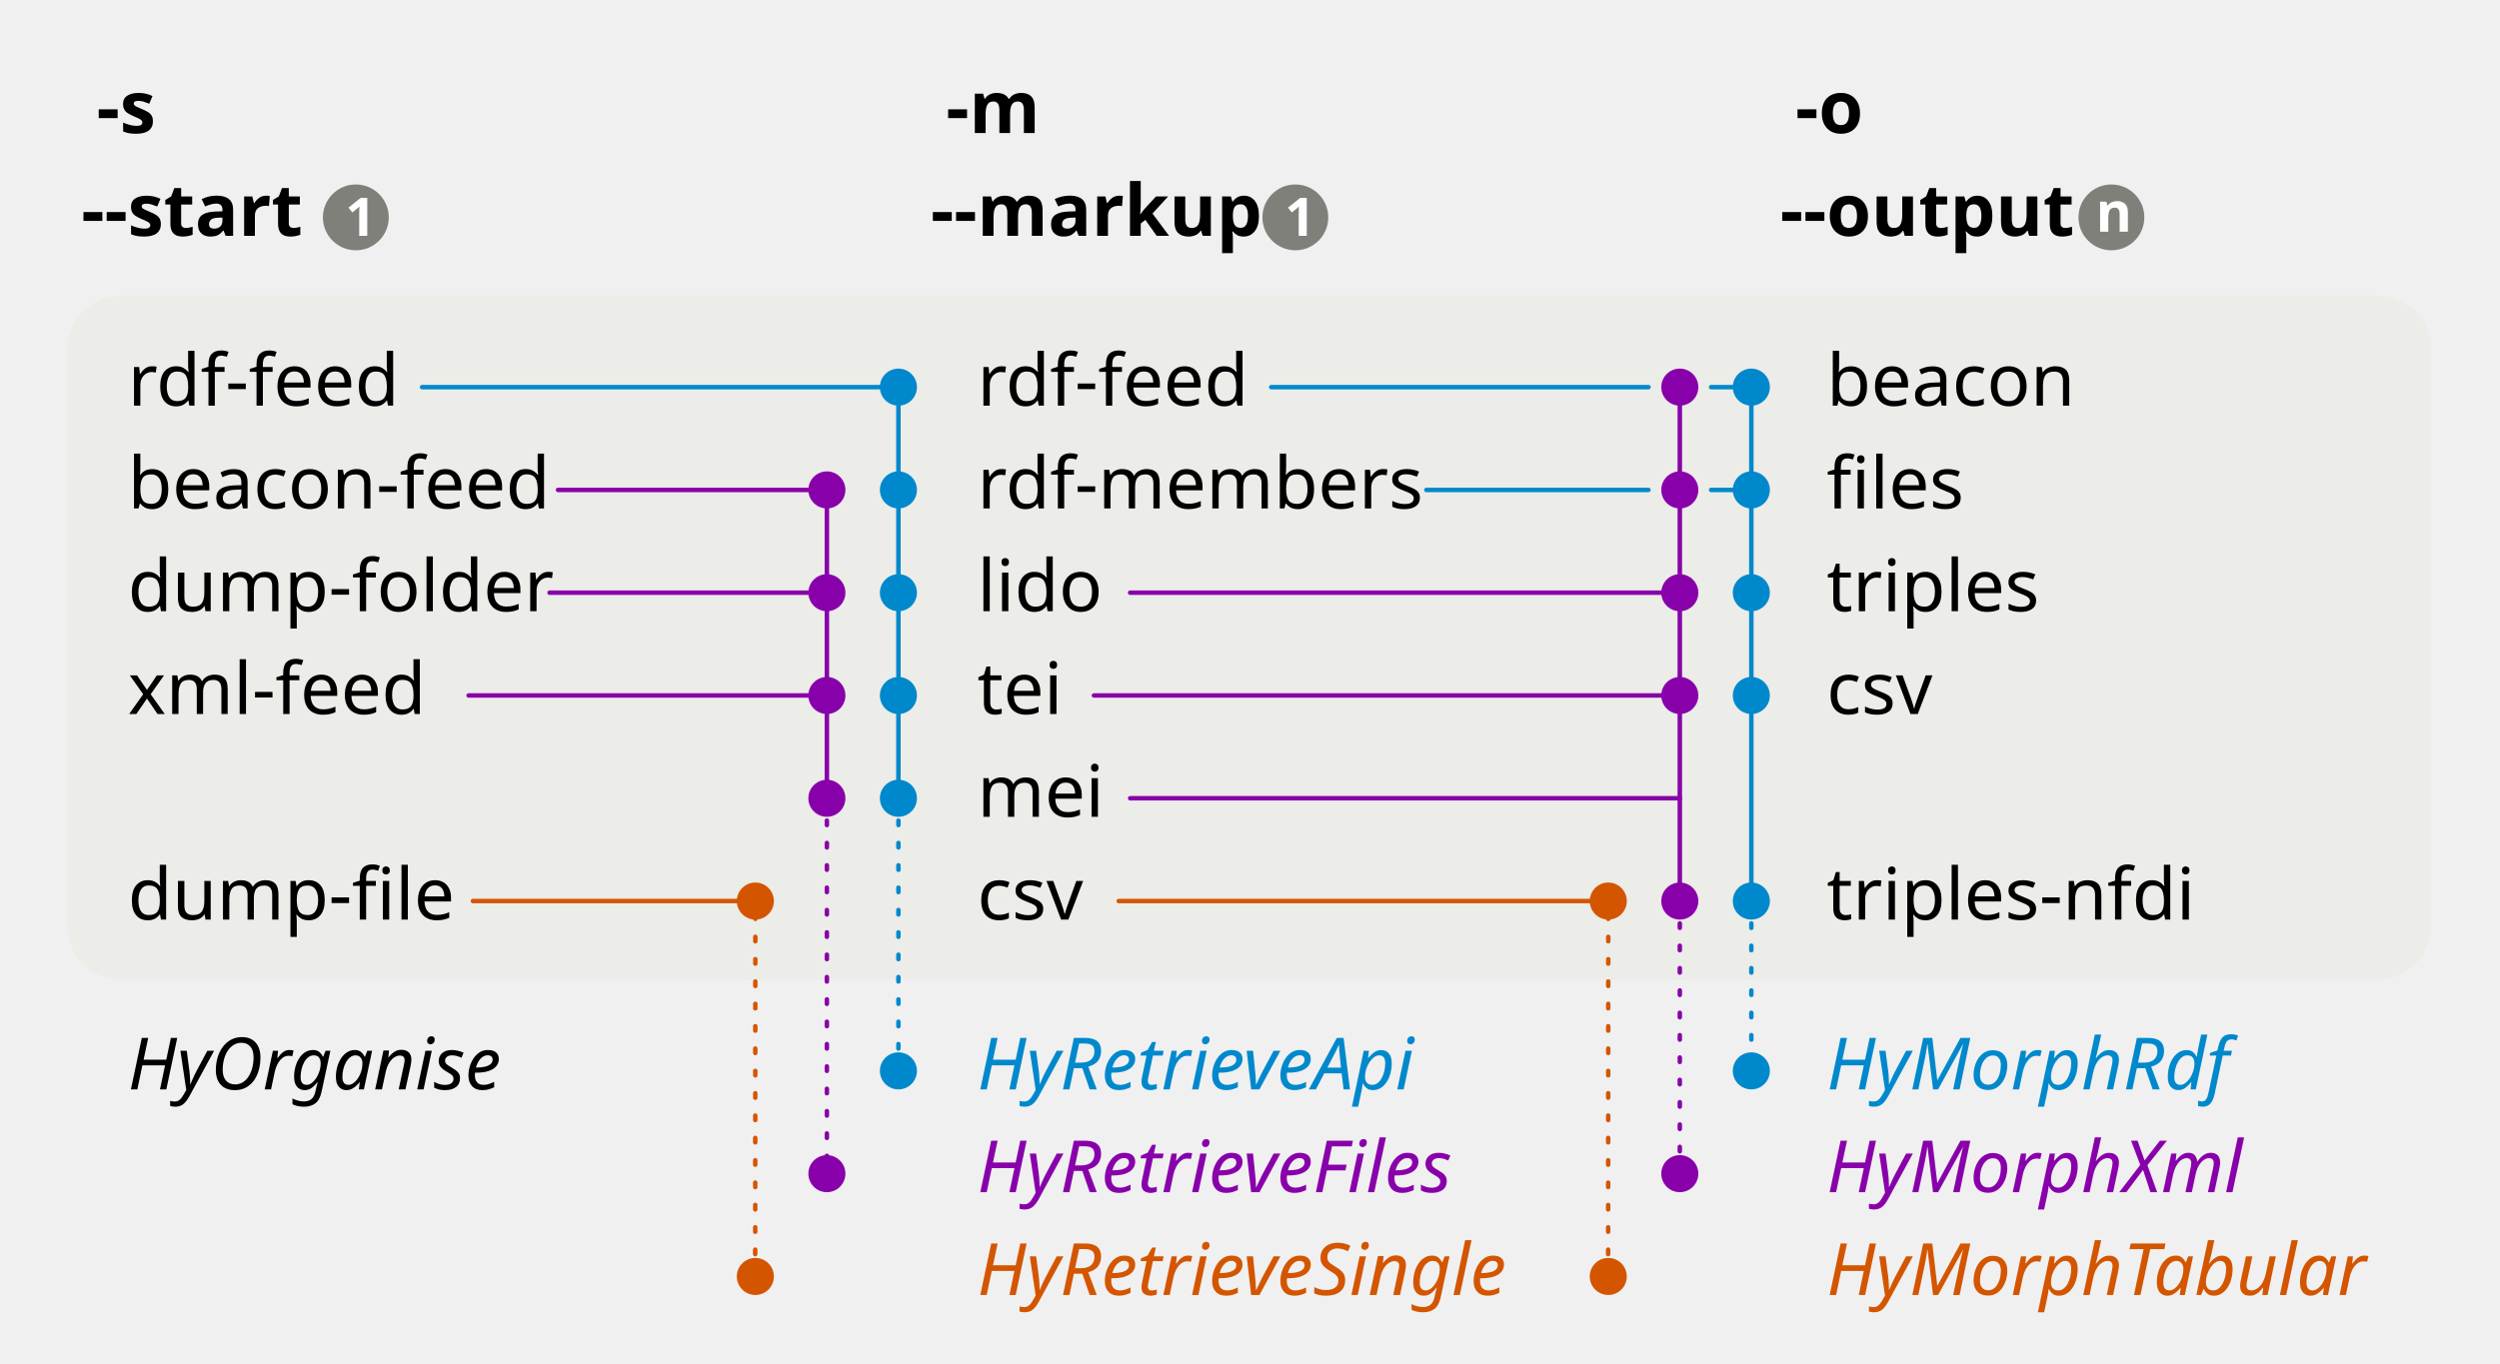
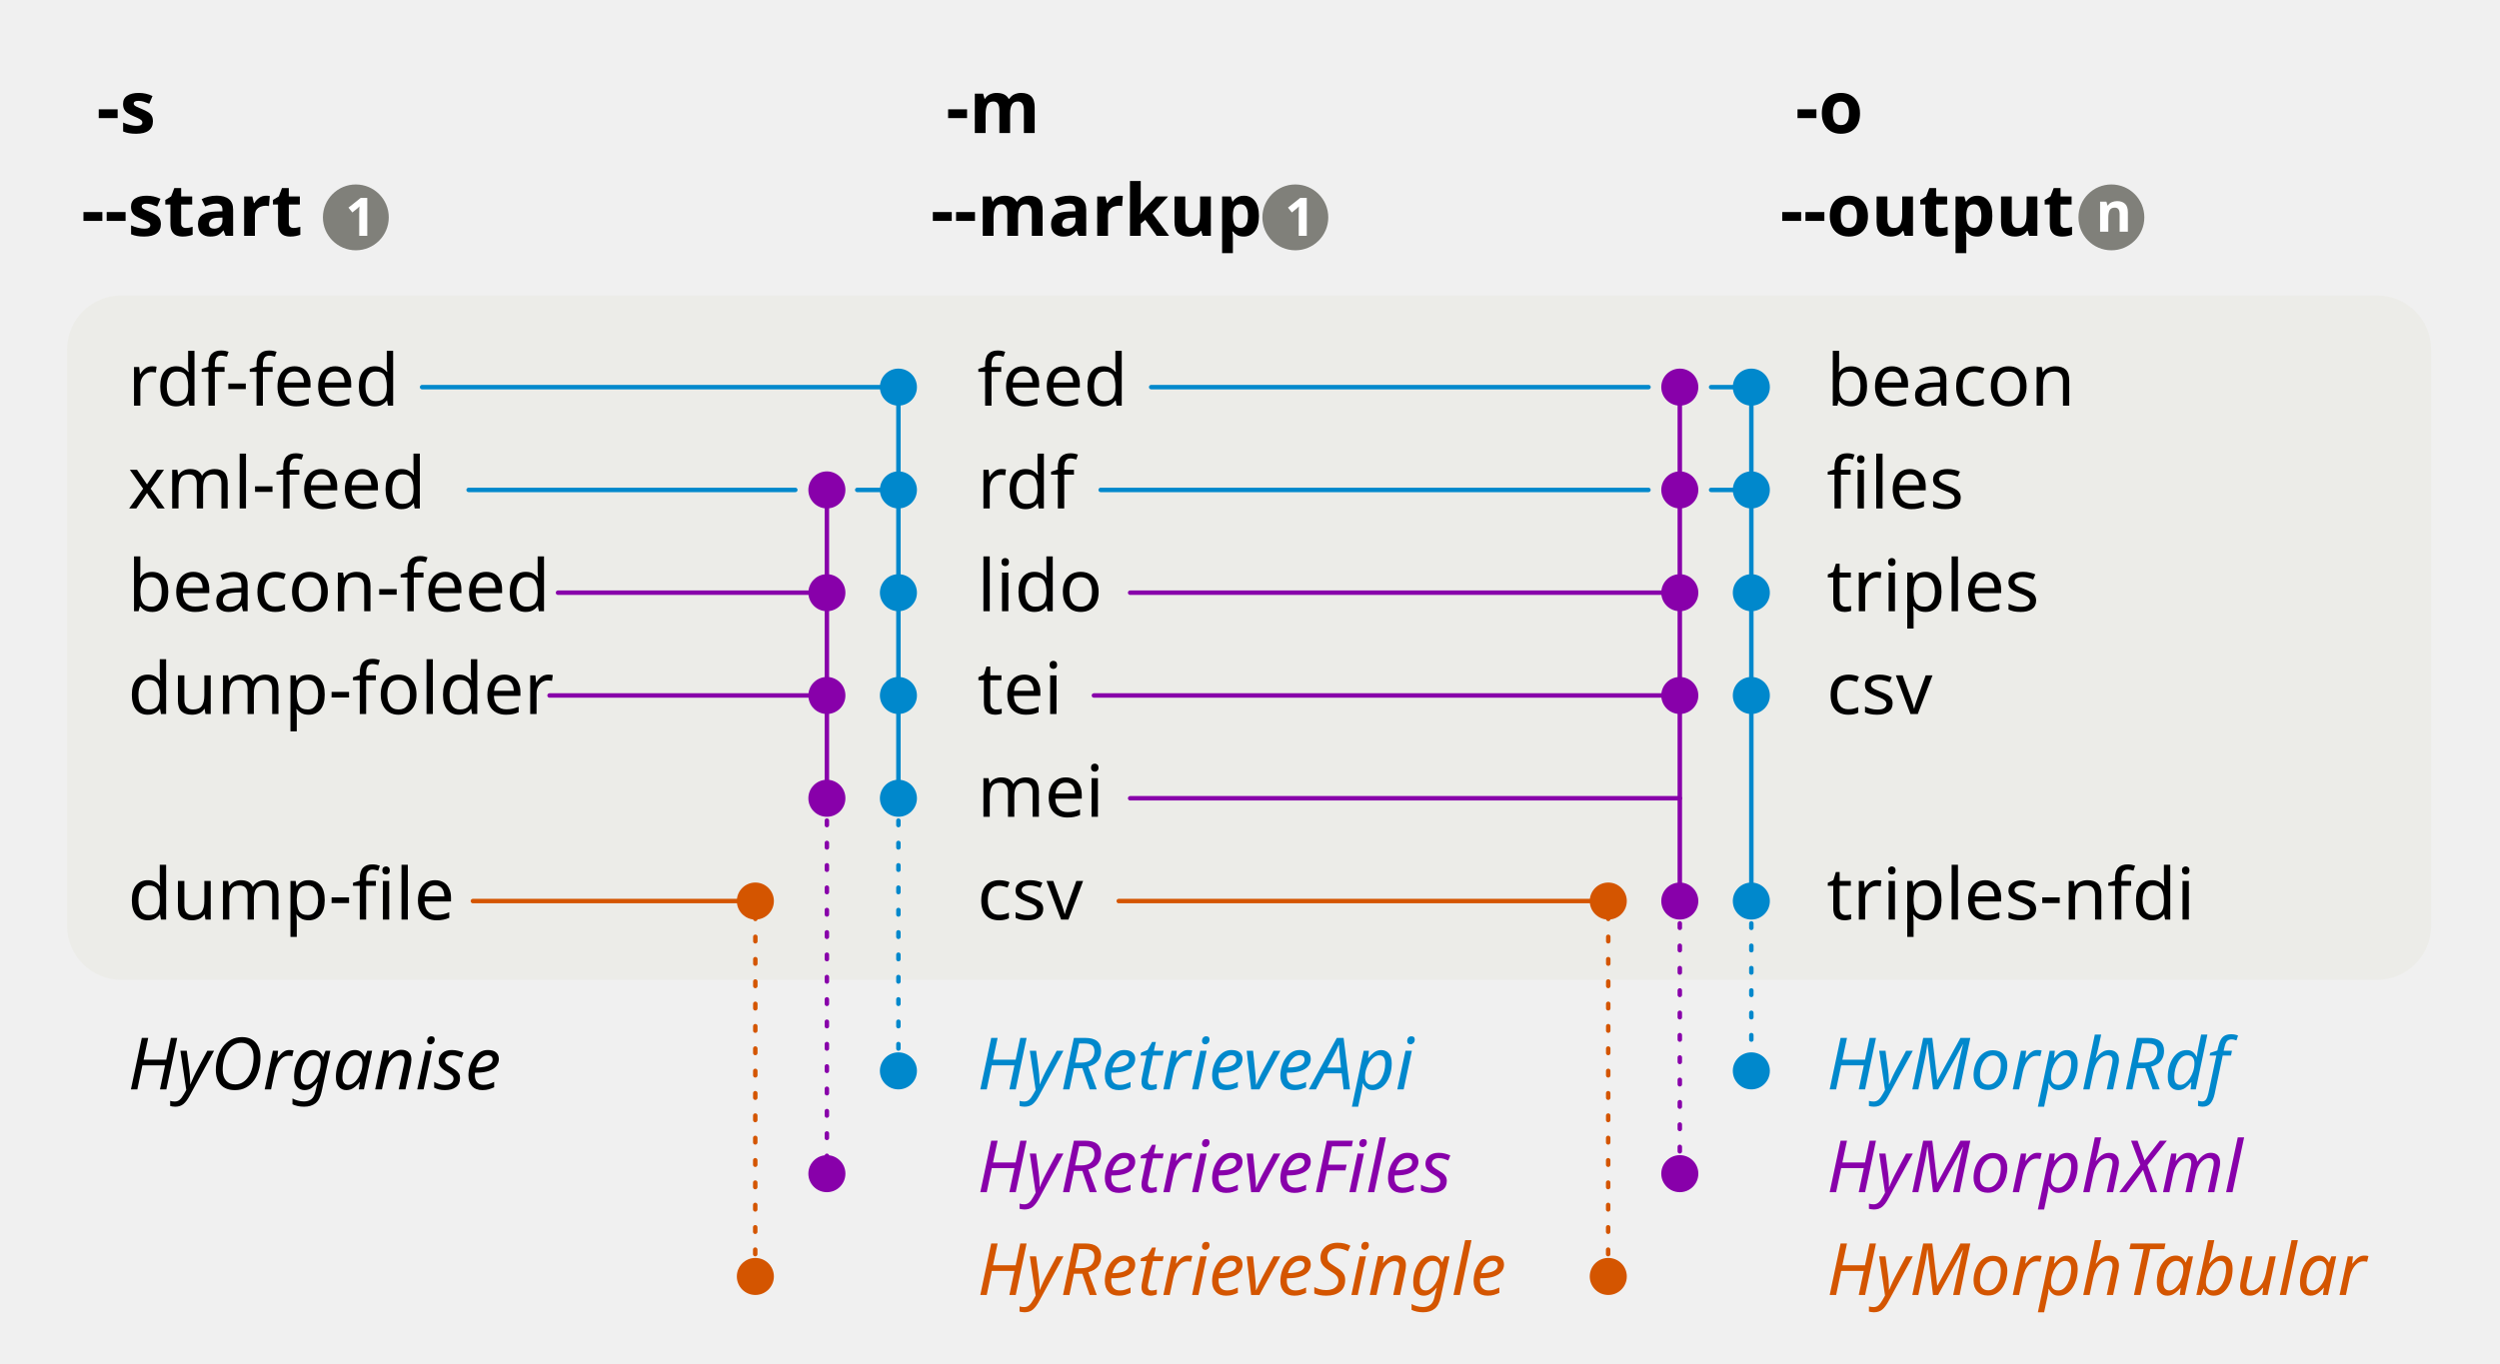
<svg xmlns="http://www.w3.org/2000/svg" width="1118" height="610" viewBox="0 0 1118 610" version="1.1" id="svg5" xml:space="preserve">
  <defs id="defs2" />
  <g id="layer1">
    <rect style="fill:#ecece8;fill-opacity:1;stroke:none;stroke-width:4.498;stroke-linecap:round;stroke-linejoin:round;paint-order:fill markers stroke" id="rect81" width="1057.654" height="306.258" x="30" y="132.239" rx="24.211" ry="24.211" />
    <text xml:space="preserve" style="font-size:16px;line-height:1.25;font-family:'Noto Color Emoji';-inkscape-font-specification:'Noto Color Emoji'" x="1038.084" y="1009.717" id="text6162">
      <tspan id="tspan6160" x="1038.084" y="1009.717" />
      <tspan id="tspan6164" x="1038.084" y="1029.717" />
    </text>
    <text xml:space="preserve" style="font-size:32.281px;line-height:1.15;font-family:'Noto Color Emoji';-inkscape-font-specification:'Noto Color Emoji';text-align:start;text-anchor:start;stroke-width:1.211" x="57.208" y="181.537" id="text18-7">
      <tspan x="57.208" y="181.537" style="font-style:normal;font-variant:normal;font-weight:normal;font-stretch:normal;font-size:32.281px;line-height:1.15;font-family:Barlow;-inkscape-font-specification:Barlow;text-align:start;text-anchor:start;stroke-width:1.211" id="tspan18-6">rdf-feed</tspan>
    </text>
-     <text xml:space="preserve" style="font-size:32.281px;line-height:1.15;font-family:'Noto Color Emoji';-inkscape-font-specification:'Noto Color Emoji';text-align:start;text-anchor:start;stroke-width:1.211" x="57.208" y="227.537" id="text1">
-       <tspan x="57.208" y="227.537" style="font-style:normal;font-variant:normal;font-weight:normal;font-stretch:normal;font-size:32.281px;line-height:1.15;font-family:Barlow;-inkscape-font-specification:Barlow;text-align:start;text-anchor:start;stroke-width:1.211" id="tspan1">beacon-feed</tspan>
+     <text xml:space="preserve" style="font-size:32.281px;line-height:1.15;font-family:'Noto Color Emoji';-inkscape-font-specification:'Noto Color Emoji';text-align:start;text-anchor:start;stroke-width:1.211" x="57.208" y="273.537" id="text1">
+       <tspan x="57.208" y="273.537" style="font-style:normal;font-variant:normal;font-weight:normal;font-stretch:normal;font-size:32.281px;line-height:1.15;font-family:Barlow;-inkscape-font-specification:Barlow;text-align:start;text-anchor:start;stroke-width:1.211" id="tspan1">beacon-feed</tspan>
    </text>
-     <text xml:space="preserve" style="font-size:32.281px;line-height:1.15;font-family:'Noto Color Emoji';-inkscape-font-specification:'Noto Color Emoji';text-align:start;text-anchor:start;stroke-width:1.211" x="57.208" y="273.537" id="text2">
-       <tspan x="57.208" y="273.537" style="font-style:normal;font-variant:normal;font-weight:normal;font-stretch:normal;font-size:32.281px;line-height:1.15;font-family:Barlow;-inkscape-font-specification:Barlow;text-align:start;text-anchor:start;stroke-width:1.211" id="tspan2">dump-folder</tspan>
+     <text xml:space="preserve" style="font-size:32.281px;line-height:1.15;font-family:'Noto Color Emoji';-inkscape-font-specification:'Noto Color Emoji';text-align:start;text-anchor:start;stroke-width:1.211" x="57.208" y="319.537" id="text2">
+       <tspan x="57.208" y="319.537" style="font-style:normal;font-variant:normal;font-weight:normal;font-stretch:normal;font-size:32.281px;line-height:1.15;font-family:Barlow;-inkscape-font-specification:Barlow;text-align:start;text-anchor:start;stroke-width:1.211" id="tspan2">dump-folder</tspan>
    </text>
    <text xml:space="preserve" style="font-size:32.281px;line-height:1.15;font-family:'Noto Color Emoji';-inkscape-font-specification:'Noto Color Emoji';text-align:start;text-anchor:start;opacity:1;stroke-width:1.211" x="57.208" y="411.537" id="text3">
      <tspan x="57.208" y="411.537" style="font-style:normal;font-variant:normal;font-weight:normal;font-stretch:normal;font-size:32.281px;line-height:1.15;font-family:Barlow;-inkscape-font-specification:Barlow;text-align:start;text-anchor:start;stroke-width:1.211" id="tspan3">dump-file</tspan>
    </text>
    <text xml:space="preserve" style="font-size:32.281px;line-height:1.15;font-family:'Noto Color Emoji';-inkscape-font-specification:'Noto Color Emoji';text-align:start;text-anchor:start;stroke-width:1.211" x="437.208" y="181.537" id="text4">
-       <tspan x="437.208" y="181.537" style="font-style:normal;font-variant:normal;font-weight:normal;font-stretch:normal;font-size:32.281px;line-height:1.15;font-family:Barlow;-inkscape-font-specification:Barlow;text-align:start;text-anchor:start;stroke-width:1.211" id="tspan4">rdf-feed</tspan>
+       <tspan x="437.208" y="181.537" style="font-style:normal;font-variant:normal;font-weight:normal;font-stretch:normal;font-size:32.281px;line-height:1.15;font-family:Barlow;-inkscape-font-specification:Barlow;text-align:start;text-anchor:start;stroke-width:1.211" id="tspan4">feed</tspan>
    </text>
    <text xml:space="preserve" style="font-size:32.281px;line-height:1.15;font-family:'Noto Color Emoji';-inkscape-font-specification:'Noto Color Emoji';text-align:start;text-anchor:start;stroke-width:1.211" x="437.208" y="227.537" id="text5">
-       <tspan x="437.208" y="227.537" style="font-style:normal;font-variant:normal;font-weight:normal;font-stretch:normal;font-size:32.281px;line-height:1.15;font-family:Barlow;-inkscape-font-specification:Barlow;text-align:start;text-anchor:start;stroke-width:1.211" id="tspan5">rdf-members</tspan>
+       <tspan x="437.208" y="227.537" style="font-style:normal;font-variant:normal;font-weight:normal;font-stretch:normal;font-size:32.281px;line-height:1.15;font-family:Barlow;-inkscape-font-specification:Barlow;text-align:start;text-anchor:start;stroke-width:1.211" id="tspan5">rdf</tspan>
    </text>
    <text xml:space="preserve" style="font-size:32.281px;line-height:1.15;font-family:'Noto Color Emoji';-inkscape-font-specification:'Noto Color Emoji';text-align:start;text-anchor:start;stroke-width:1.211" x="437.208" y="273.537" id="text6">
      <tspan x="437.208" y="273.537" style="font-style:normal;font-variant:normal;font-weight:normal;font-stretch:normal;font-size:32.281px;line-height:1.15;font-family:Barlow;-inkscape-font-specification:Barlow;text-align:start;text-anchor:start;stroke-width:1.211" id="tspan6">lido</tspan>
    </text>
    <text xml:space="preserve" style="font-size:32.281px;line-height:1.15;font-family:'Noto Color Emoji';-inkscape-font-specification:'Noto Color Emoji';text-align:start;text-anchor:start;stroke-width:1.211" x="817.208" y="273.537" id="text7">
      <tspan x="817.208" y="273.537" style="font-style:normal;font-variant:normal;font-weight:normal;font-stretch:normal;font-size:32.281px;line-height:1.15;font-family:Barlow;-inkscape-font-specification:Barlow;text-align:start;text-anchor:start;stroke-width:1.211" id="tspan7">triples</tspan>
    </text>
    <text xml:space="preserve" style="font-size:32.281px;line-height:1.15;font-family:'Noto Color Emoji';-inkscape-font-specification:'Noto Color Emoji';text-align:start;text-anchor:start;stroke-width:1.211" x="817.208" y="227.537" id="text8">
      <tspan x="817.208" y="227.537" style="font-style:normal;font-variant:normal;font-weight:normal;font-stretch:normal;font-size:32.281px;line-height:1.15;font-family:Barlow;-inkscape-font-specification:Barlow;text-align:start;text-anchor:start;stroke-width:1.211" id="tspan8">files</tspan>
    </text>
    <text xml:space="preserve" style="font-size:32.281px;line-height:1.15;font-family:'Noto Color Emoji';-inkscape-font-specification:'Noto Color Emoji';text-align:start;text-anchor:start;stroke-width:1.211" x="817.208" y="319.537" id="text9">
      <tspan x="817.208" y="319.537" style="font-style:normal;font-variant:normal;font-weight:normal;font-stretch:normal;font-size:32.281px;line-height:1.15;font-family:Barlow;-inkscape-font-specification:Barlow;text-align:start;text-anchor:start;stroke-width:1.211" id="tspan9">csv</tspan>
    </text>
    <text xml:space="preserve" style="font-size:32.281px;line-height:1.15;font-family:'Noto Color Emoji';-inkscape-font-specification:'Noto Color Emoji';text-align:start;text-anchor:start;opacity:1;stroke-width:1.211" x="437.208" y="319.537" id="text12">
      <tspan x="437.208" y="319.537" style="font-style:normal;font-variant:normal;font-weight:normal;font-stretch:normal;font-size:32.281px;line-height:1.15;font-family:Barlow;-inkscape-font-specification:Barlow;text-align:start;text-anchor:start;stroke-width:1.211" id="tspan12">tei</tspan>
    </text>
    <text xml:space="preserve" style="font-size:32.281px;line-height:1.15;font-family:'Noto Color Emoji';-inkscape-font-specification:'Noto Color Emoji';text-align:start;text-anchor:start;opacity:1;stroke-width:1.211" x="437.208" y="365.537" id="text15">
      <tspan x="437.208" y="365.537" style="font-style:normal;font-variant:normal;font-weight:normal;font-stretch:normal;font-size:32.281px;line-height:1.15;font-family:Barlow;-inkscape-font-specification:Barlow;text-align:start;text-anchor:start;stroke-width:1.211" id="tspan15">mei</tspan>
    </text>
    <text xml:space="preserve" style="font-size:32.281px;line-height:1.15;font-family:'Noto Color Emoji';-inkscape-font-specification:'Noto Color Emoji';text-align:start;text-anchor:start;opacity:1;stroke-width:1.211" x="437.208" y="411.537" id="text16">
      <tspan x="437.208" y="411.537" style="font-style:normal;font-variant:normal;font-weight:normal;font-stretch:normal;font-size:32.281px;line-height:1.15;font-family:Barlow;-inkscape-font-specification:Barlow;text-align:start;text-anchor:start;stroke-width:1.211" id="tspan16">csv</tspan>
    </text>
    <text xml:space="preserve" style="font-size:32.281px;line-height:1.15;font-family:'Noto Color Emoji';-inkscape-font-specification:'Noto Color Emoji';text-align:start;text-anchor:start;stroke-width:1.211" x="817.208" y="411.537" id="text22">
      <tspan x="817.208" y="411.537" style="font-style:normal;font-variant:normal;font-weight:normal;font-stretch:normal;font-size:32.281px;line-height:1.15;font-family:Barlow;-inkscape-font-specification:Barlow;text-align:start;text-anchor:start;stroke-width:1.211" id="tspan22">triples-nfdi</tspan>
    </text>
    <text xml:space="preserve" style="font-style:normal;font-variant:normal;font-weight:600;font-stretch:normal;font-size:32.281px;line-height:1.15;font-family:Barlow;-inkscape-font-specification:'Barlow Semi-Bold';text-align:start;text-anchor:start;stroke-width:1.211" x="36.367" y="105.537" id="text23">
      <tspan x="36.367" y="105.537" style="font-style:normal;font-variant:normal;font-weight:600;font-stretch:normal;font-size:32.281px;line-height:1.15;font-family:Barlow;-inkscape-font-specification:'Barlow Semi-Bold';text-align:start;text-anchor:start;stroke-width:1.211" id="tspan23">--start</tspan>
    </text>
    <text xml:space="preserve" style="font-style:normal;font-variant:normal;font-weight:600;font-stretch:normal;font-size:32.281px;line-height:1.15;font-family:Barlow;-inkscape-font-specification:'Barlow Semi-Bold';text-align:start;text-anchor:start;stroke-width:1.211" x="416.367" y="105.537" id="text24">
      <tspan x="416.367" y="105.537" style="font-style:normal;font-variant:normal;font-weight:600;font-stretch:normal;font-size:32.281px;line-height:1.15;font-family:Barlow;-inkscape-font-specification:'Barlow Semi-Bold';text-align:start;text-anchor:start;stroke-width:1.211" id="tspan24">--markup</tspan>
    </text>
    <text xml:space="preserve" style="font-style:normal;font-variant:normal;font-weight:600;font-stretch:normal;font-size:32.281px;line-height:1.15;font-family:Barlow;-inkscape-font-specification:'Barlow Semi-Bold';text-align:start;text-anchor:start;stroke-width:1.211" x="796.367" y="105.537" id="text25">
      <tspan x="796.367" y="105.537" style="font-style:normal;font-variant:normal;font-weight:600;font-stretch:normal;font-size:32.281px;line-height:1.15;font-family:Barlow;-inkscape-font-specification:'Barlow Semi-Bold';text-align:start;text-anchor:start;stroke-width:1.211" id="tspan25">--output</tspan>
    </text>
    <text xml:space="preserve" style="font-style:normal;font-variant:normal;font-weight:600;font-stretch:normal;font-size:32.281px;line-height:1.15;font-family:Barlow;-inkscape-font-specification:'Barlow Semi-Bold';text-align:start;text-anchor:start;stroke-width:1.211" x="43.208" y="59.537" id="text26">
      <tspan x="43.208" y="59.537" style="font-style:normal;font-variant:normal;font-weight:600;font-stretch:normal;font-size:32.281px;line-height:1.15;font-family:Barlow;-inkscape-font-specification:'Barlow Semi-Bold';text-align:start;text-anchor:start;stroke-width:1.211" id="tspan26">-s</tspan>
    </text>
    <text xml:space="preserve" style="font-style:normal;font-variant:normal;font-weight:600;font-stretch:normal;font-size:32.281px;line-height:1.15;font-family:Barlow;-inkscape-font-specification:'Barlow Semi-Bold';text-align:start;text-anchor:start;stroke-width:1.211" x="423.208" y="59.537" id="text30">
      <tspan x="423.208" y="59.537" style="font-style:normal;font-variant:normal;font-weight:600;font-stretch:normal;font-size:32.281px;line-height:1.15;font-family:Barlow;-inkscape-font-specification:'Barlow Semi-Bold';text-align:start;text-anchor:start;stroke-width:1.211" id="tspan30">-m</tspan>
    </text>
    <text xml:space="preserve" style="font-style:normal;font-variant:normal;font-weight:600;font-stretch:normal;font-size:32.281px;line-height:1.15;font-family:Barlow;-inkscape-font-specification:'Barlow Semi-Bold';text-align:start;text-anchor:start;stroke-width:1.211" x="803.208" y="59.537" id="text31">
      <tspan x="803.208" y="59.537" style="font-style:normal;font-variant:normal;font-weight:600;font-stretch:normal;font-size:32.281px;line-height:1.15;font-family:Barlow;-inkscape-font-specification:'Barlow Semi-Bold';text-align:start;text-anchor:start;stroke-width:1.211" id="tspan31">-o</tspan>
    </text>
    <circle style="opacity:1;fill:#0088cc;fill-opacity:1;stroke:none;stroke-width:3.215;stroke-linecap:round;stroke-linejoin:round;stroke-opacity:0.25" id="path32" cx="401.931" cy="265.248" r="8.289" />
    <circle style="opacity:1;fill:#0088cc;fill-opacity:1;stroke:none;stroke-width:3.215;stroke-linecap:round;stroke-linejoin:round;stroke-opacity:0.25" id="circle32" cx="401.931" cy="219.248" r="8.289" />
    <circle style="opacity:1;fill:#0088cc;fill-opacity:1;stroke:none;stroke-width:3.215;stroke-linecap:round;stroke-linejoin:round;stroke-opacity:0.25" id="circle33" cx="401.931" cy="173.248" r="8.289" />
    <circle style="fill:#80807a;fill-opacity:1;stroke:none;stroke-width:5.714;stroke-linecap:round;stroke-linejoin:round;stroke-opacity:0.25" id="circle33-7" cx="159.194" cy="97.281" r="14.732" />
    <circle style="opacity:1;fill:#0088cc;fill-opacity:1;stroke:none;stroke-width:3.215;stroke-linecap:round;stroke-linejoin:round;stroke-opacity:0.25" id="circle34" cx="401.931" cy="311.248" r="8.289" />
    <circle style="opacity:1;fill:#0088cc;fill-opacity:1;stroke:none;stroke-width:3.215;stroke-linecap:round;stroke-linejoin:round;stroke-opacity:0.25" id="circle35" cx="401.931" cy="357.248" r="8.289" />
    <circle style="opacity:1;fill:#8800aa;fill-opacity:1;stroke:none;stroke-width:3.215;stroke-linecap:round;stroke-linejoin:round;stroke-opacity:0.25" id="circle36" cx="369.931" cy="265.248" r="8.289" />
-     <circle style="opacity:1;fill:#8800aa;fill-opacity:1;stroke:none;stroke-width:3.215;stroke-linecap:round;stroke-linejoin:round;stroke-opacity:0.25" id="circle37" cx="369.931" cy="219.248" r="8.289" />
    <circle style="opacity:1;fill:#8800aa;fill-opacity:1;stroke:none;stroke-width:3.215;stroke-linecap:round;stroke-linejoin:round;stroke-opacity:0.25" id="circle39" cx="369.931" cy="311.248" r="8.289" />
    <circle style="opacity:1;fill:#8800aa;fill-opacity:1;stroke:none;stroke-width:3.215;stroke-linecap:round;stroke-linejoin:round;stroke-opacity:0.25" id="circle40" cx="369.931" cy="357.248" r="8.289" />
    <circle style="opacity:1;fill:#d45500;fill-opacity:1;stroke:none;stroke-width:3.215;stroke-linecap:round;stroke-linejoin:round;stroke-opacity:0.25" id="circle41" cx="337.931" cy="403.248" r="8.289" />
    <circle style="opacity:1;fill:#0088cc;fill-opacity:1;stroke:none;stroke-width:3.215;stroke-linecap:round;stroke-linejoin:round;stroke-opacity:0.25" id="circle43" cx="783.511" cy="265.248" r="8.289" />
    <circle style="opacity:1;fill:#0088cc;fill-opacity:1;stroke:none;stroke-width:3.215;stroke-linecap:round;stroke-linejoin:round;stroke-opacity:0.25" id="circle45" cx="783.511" cy="173.248" r="8.289" />
    <circle style="opacity:1;fill:#0088cc;fill-opacity:1;stroke:none;stroke-width:3.215;stroke-linecap:round;stroke-linejoin:round;stroke-opacity:0.25" id="circle46" cx="783.511" cy="311.248" r="8.289" />
    <circle style="opacity:1;fill:#0088cc;fill-opacity:1;stroke:none;stroke-width:3.215;stroke-linecap:round;stroke-linejoin:round;stroke-opacity:0.25" id="circle47" cx="783.511" cy="403.248" r="8.289" />
    <circle style="opacity:1;fill:#8800aa;fill-opacity:1;stroke:none;stroke-width:3.215;stroke-linecap:round;stroke-linejoin:round;stroke-opacity:0.25" id="circle48" cx="751.511" cy="265.248" r="8.289" />
    <circle style="opacity:1;fill:#8800aa;fill-opacity:1;stroke:none;stroke-width:3.215;stroke-linecap:round;stroke-linejoin:round;stroke-opacity:0.25" id="circle49" cx="751.511" cy="311.248" r="8.289" />
    <circle style="opacity:1;fill:#8800aa;fill-opacity:1;stroke:none;stroke-width:3.215;stroke-linecap:round;stroke-linejoin:round;stroke-opacity:0.25" id="circle50" cx="751.511" cy="403.248" r="8.289" />
    <circle style="opacity:1;fill:#d45500;stroke:none;stroke-width:3.215;stroke-linecap:round;stroke-linejoin:round;stroke-opacity:0.25" id="circle53" cx="719.511" cy="403.248" r="8.289" />
    <path style="opacity:1;fill:none;fill-opacity:1;stroke:#0088cc;stroke-width:2;stroke-linecap:round;stroke-linejoin:round;stroke-dasharray:none;stroke-opacity:1" d="m 401.931,357.248 v -184" id="path53" />
    <path style="opacity:1;fill:none;fill-opacity:1;stroke:#0088cc;stroke-width:2;stroke-linecap:round;stroke-linejoin:round;stroke-dasharray:none;stroke-opacity:1" d="M 401.931,173.248 H 188.84" id="path54" />
-     <path style="opacity:1;fill:none;fill-opacity:1;stroke:#8800aa;stroke-width:2;stroke-linecap:round;stroke-linejoin:round;stroke-dasharray:none;stroke-opacity:1" d="M 369.807,219.248 H 249.651" id="path55" />
-     <path style="opacity:1;fill:none;fill-opacity:1;stroke:#8800aa;stroke-width:2;stroke-linecap:round;stroke-linejoin:round;stroke-dasharray:none;stroke-opacity:1" d="M 369.807,265.248 H 245.867" id="path56" />
+     <path style="opacity:1;fill:none;fill-opacity:1;stroke:#8800aa;stroke-width:2;stroke-linecap:round;stroke-linejoin:round;stroke-dasharray:none;stroke-opacity:1" d="M 369.807,265.248 H 249.651" id="path55" />
+     <path style="opacity:1;fill:none;fill-opacity:1;stroke:#8800aa;stroke-width:2;stroke-linecap:round;stroke-linejoin:round;stroke-dasharray:none;stroke-opacity:1" d="M 369.807,311.248 H 245.867" id="path56" />
    <path style="opacity:1;fill:none;fill-opacity:1;stroke:#8800aa;stroke-width:2;stroke-linecap:round;stroke-linejoin:round;stroke-dasharray:none;stroke-opacity:1" d="m 369.931,357.248 v -138" id="path57" />
    <path style="opacity:1;fill:none;fill-opacity:1;stroke:#d45500;stroke-width:2;stroke-linecap:round;stroke-linejoin:round;stroke-dasharray:none;stroke-opacity:1" d="M 337.807,403.248 H 211.57" id="path58" />
    <path style="opacity:1;fill:none;fill-opacity:1;stroke:#0088cc;stroke-width:2;stroke-linecap:round;stroke-linejoin:round;stroke-dasharray:none;stroke-opacity:1" d="m 783.511,403.248 v -230" id="path60" />
    <path style="opacity:1;fill:none;fill-opacity:1;stroke:#0088cc;stroke-width:2;stroke-linecap:round;stroke-linejoin:round;stroke-dasharray:none;stroke-opacity:1" d="m 783.511,173.248 h -18" id="path61" />
    <path style="opacity:1;fill:none;fill-opacity:1;stroke:#0088cc;stroke-width:2;stroke-linecap:round;stroke-linejoin:round;stroke-dasharray:none;stroke-opacity:1" d="m 783.474,219.248 -17.963,0" id="path62" />
    <path style="opacity:1;fill:none;fill-opacity:1;stroke:#8800aa;stroke-width:2;stroke-linecap:round;stroke-linejoin:round;stroke-dasharray:none;stroke-opacity:1" d="m 751.511,403.248 v -230" id="path63" />
    <path style="opacity:1;fill:none;fill-opacity:1;stroke:#8800aa;stroke-width:2;stroke-linecap:round;stroke-linejoin:round;stroke-dasharray:none;stroke-opacity:1" d="M 751.511,265.248 H 505.609" id="path64" />
    <path style="opacity:1;fill:none;fill-opacity:1;stroke:#8800aa;stroke-width:2;stroke-linecap:round;stroke-linejoin:round;stroke-dasharray:none;stroke-opacity:1" d="M 751.511,311.248 H 489.398" id="path65" />
    <path style="opacity:1;fill:none;fill-opacity:1;stroke:#8800aa;stroke-width:2;stroke-linecap:round;stroke-linejoin:round;stroke-dasharray:none;stroke-opacity:1" d="M 751.511,357.248 H 505.609" id="path66" />
    <path style="opacity:1;fill:none;fill-opacity:1;stroke:#d45500;stroke-width:2;stroke-linecap:round;stroke-linejoin:round;stroke-dasharray:none;stroke-opacity:1" d="M 719.511,403.248 H 500.5" id="path67" />
    <text xml:space="preserve" style="font-size:32.281px;line-height:1.15;font-family:'Noto Color Emoji';-inkscape-font-specification:'Noto Color Emoji';text-align:start;text-anchor:start;opacity:1;fill:#0088cc;fill-opacity:1;stroke-width:1.211" x="437.208" y="487.537" id="text69">
      <tspan x="437.208" y="487.537" style="font-style:italic;font-variant:normal;font-weight:300;font-stretch:normal;font-size:32.281px;line-height:1.15;font-family:Barlow;-inkscape-font-specification:'Barlow Light Italic';text-align:start;text-anchor:start;fill:#0088cc;fill-opacity:1;stroke-width:1.211" id="tspan69">HyRetrieveApi</tspan>
    </text>
    <text xml:space="preserve" style="font-size:32.281px;line-height:1.15;font-family:'Noto Color Emoji';-inkscape-font-specification:'Noto Color Emoji';text-align:start;text-anchor:start;opacity:1;fill:#8800aa;fill-opacity:1;stroke-width:1.211" x="437.208" y="533.537" id="text70">
      <tspan x="437.208" y="533.537" style="font-style:italic;font-variant:normal;font-weight:300;font-stretch:normal;font-size:32.281px;line-height:1.15;font-family:Barlow;-inkscape-font-specification:'Barlow Light Italic';text-align:start;text-anchor:start;fill:#8800aa;fill-opacity:1;stroke-width:1.211" id="tspan70">HyRetrieveFiles</tspan>
    </text>
    <text xml:space="preserve" style="font-size:32.281px;line-height:1.15;font-family:'Noto Color Emoji';-inkscape-font-specification:'Noto Color Emoji';text-align:start;text-anchor:start;opacity:1;fill:#d45500;fill-opacity:1;stroke-width:1.211" x="437.208" y="579.537" id="text71">
      <tspan x="437.208" y="579.537" style="font-style:italic;font-variant:normal;font-weight:300;font-stretch:normal;font-size:32.281px;line-height:1.15;font-family:Barlow;-inkscape-font-specification:'Barlow Light Italic';text-align:start;text-anchor:start;fill:#d45500;fill-opacity:1;stroke-width:1.211" id="tspan71">HyRetrieveSingle</tspan>
    </text>
    <circle style="opacity:1;fill:#0088cc;fill-opacity:1;stroke:none;stroke-width:3.215;stroke-linecap:round;stroke-linejoin:round;stroke-opacity:0.25" id="circle71" cx="401.931" cy="479.248" r="8.289" />
    <circle style="opacity:1;fill:#8800aa;fill-opacity:1;stroke:none;stroke-width:3.215;stroke-linecap:round;stroke-linejoin:round;stroke-opacity:0.25" id="circle72" cx="369.931" cy="525.248" r="8.289" />
    <circle style="opacity:1;fill:#d45500;fill-opacity:1;stroke:none;stroke-width:3.215;stroke-linecap:round;stroke-linejoin:round;stroke-opacity:0.25" id="circle73" cx="337.931" cy="571.248" r="8.289" />
    <path style="opacity:1;fill:none;fill-opacity:1;stroke:#d45500;stroke-width:2;stroke-linecap:round;stroke-linejoin:round;stroke-dasharray:2, 8;stroke-dashoffset:0;stroke-opacity:1" d="m 337.867,571.248 0.064,-168" id="path73" />
    <path style="opacity:1;fill:none;fill-opacity:1;stroke:#8800aa;stroke-width:2;stroke-linecap:round;stroke-linejoin:round;stroke-dasharray:2, 8;stroke-dashoffset:0;stroke-opacity:1" d="m 369.931,357.248 v 168" id="path74" />
    <path style="opacity:1;fill:none;fill-opacity:1;stroke:#0088cc;stroke-width:2;stroke-linecap:round;stroke-linejoin:round;stroke-dasharray:2, 8;stroke-dashoffset:0;stroke-opacity:1" d="m 401.931,357.248 v 122" id="path75" />
    <text xml:space="preserve" style="font-style:italic;font-variant:normal;font-weight:300;font-stretch:normal;font-size:32.281px;line-height:1.15;font-family:Barlow;-inkscape-font-specification:'Barlow Light Italic';text-align:start;text-anchor:start;fill:#0088cc;fill-opacity:1;stroke-width:1.211" x="817.208" y="487.537" id="text75">
      <tspan x="817.208" y="487.537" style="font-style:italic;font-variant:normal;font-weight:300;font-stretch:normal;font-size:32.281px;line-height:1.15;font-family:Barlow;-inkscape-font-specification:'Barlow Light Italic';text-align:start;text-anchor:start;fill:#0088cc;fill-opacity:1;stroke-width:1.211" id="tspan75">HyMorphRdf</tspan>
    </text>
    <text xml:space="preserve" style="font-style:italic;font-variant:normal;font-weight:300;font-stretch:normal;font-size:32.281px;line-height:1.15;font-family:Barlow;-inkscape-font-specification:'Barlow Light Italic';text-align:start;text-anchor:start;fill:#8800aa;fill-opacity:1;stroke-width:1.211" x="817.208" y="533.537" id="text76">
      <tspan x="817.208" y="533.537" style="font-style:italic;font-variant:normal;font-weight:300;font-stretch:normal;font-size:32.281px;line-height:1.15;font-family:Barlow;-inkscape-font-specification:'Barlow Light Italic';text-align:start;text-anchor:start;fill:#8800aa;fill-opacity:1;stroke-width:1.211" id="tspan76">HyMorphXml</tspan>
    </text>
    <text xml:space="preserve" style="font-style:italic;font-variant:normal;font-weight:300;font-stretch:normal;font-size:32.281px;line-height:1.15;font-family:Barlow;-inkscape-font-specification:'Barlow Light Italic';text-align:start;text-anchor:start;fill:#d45500;fill-opacity:1;stroke-width:1.211;opacity:1" x="817.208" y="579.537" id="text77">
      <tspan x="817.208" y="579.537" style="font-style:italic;font-variant:normal;font-weight:300;font-stretch:normal;font-size:32.281px;line-height:1.15;font-family:Barlow;-inkscape-font-specification:'Barlow Light Italic';text-align:start;text-anchor:start;fill:#d45500;fill-opacity:1;stroke-width:1.211" id="tspan77">HyMorphTabular</tspan>
    </text>
    <circle style="opacity:1;fill:#0088cc;fill-opacity:1;stroke:none;stroke-width:3.215;stroke-linecap:round;stroke-linejoin:round;stroke-opacity:0.25" id="circle77" cx="783.511" cy="479.248" r="8.289" />
    <circle style="opacity:1;fill:#8800aa;fill-opacity:1;stroke:none;stroke-width:3.215;stroke-linecap:round;stroke-linejoin:round;stroke-opacity:0.25" id="circle78" cx="751.511" cy="525.248" r="8.289" />
    <circle style="opacity:1;fill:#d45500;fill-opacity:1;stroke:none;stroke-width:3.215;stroke-linecap:round;stroke-linejoin:round;stroke-opacity:0.25" id="circle79" cx="719.511" cy="571.248" r="8.289" />
    <path style="opacity:1;fill:none;fill-opacity:1;stroke:#d45500;stroke-width:2;stroke-linecap:round;stroke-linejoin:round;stroke-dasharray:2, 8;stroke-dashoffset:0;stroke-opacity:1" d="m 719.447,571.248 0.064,-168" id="path79" />
    <path style="opacity:1;fill:none;fill-opacity:1;stroke:#8800aa;stroke-width:2;stroke-linecap:round;stroke-linejoin:round;stroke-dasharray:2, 8;stroke-dashoffset:0;stroke-opacity:1" d="m 751.511,403.248 v 122" id="path80" />
    <path style="opacity:1;fill:none;fill-opacity:1;stroke:#0088cc;stroke-width:2;stroke-linecap:round;stroke-linejoin:round;stroke-dasharray:2, 8;stroke-dashoffset:0;stroke-opacity:1" d="m 783.511,403.248 v 76" id="path81" />
    <text xml:space="preserve" style="font-size:32.281px;line-height:1.15;font-family:'Noto Color Emoji';-inkscape-font-specification:'Noto Color Emoji';text-align:start;text-anchor:start;opacity:1;fill:#000000;fill-opacity:1;stroke-width:1.211" x="57.208" y="487.537" id="text86">
      <tspan x="57.208" y="487.537" style="font-style:italic;font-variant:normal;font-weight:300;font-stretch:normal;font-size:32.281px;line-height:1.15;font-family:Barlow;-inkscape-font-specification:'Barlow Light Italic';text-align:start;text-anchor:start;fill:#000000;fill-opacity:1;stroke-width:1.211" id="tspan86">HyOrganise</tspan>
    </text>
    <text xml:space="preserve" style="font-style:normal;font-variant:normal;font-weight:800;font-stretch:normal;font-size:23.744px;line-height:1.15;font-family:Barlow;-inkscape-font-specification:'Barlow Ultra-Bold';text-align:start;text-anchor:start;fill:#ffffff;stroke-width:0.89" x="154.492" y="105.537" id="text87">
      <tspan x="154.492" y="105.537" style="font-style:normal;font-variant:normal;font-weight:800;font-stretch:normal;font-size:23.744px;line-height:1.15;font-family:Barlow;-inkscape-font-specification:'Barlow Ultra-Bold';text-align:start;text-anchor:start;fill:#ffffff;stroke-width:0.89" id="tspan87">1</tspan>
    </text>
    <circle style="fill:#80807a;fill-opacity:1;stroke:none;stroke-width:5.714;stroke-linecap:round;stroke-linejoin:round;stroke-opacity:0.25" id="circle87" cx="579.508" cy="97.281" r="14.732" />
    <text xml:space="preserve" style="font-style:normal;font-variant:normal;font-weight:800;font-stretch:normal;font-size:23.744px;line-height:1.15;font-family:Barlow;-inkscape-font-specification:'Barlow Ultra-Bold';text-align:start;text-anchor:start;fill:#ffffff;stroke-width:0.89" x="574.806" y="105.537" id="text88">
      <tspan x="574.806" y="105.537" style="font-style:normal;font-variant:normal;font-weight:800;font-stretch:normal;font-size:23.744px;line-height:1.15;font-family:Barlow;-inkscape-font-specification:'Barlow Ultra-Bold';text-align:start;text-anchor:start;fill:#ffffff;stroke-width:0.89" id="tspan88">1</tspan>
    </text>
    <circle style="fill:#80807a;fill-opacity:1;stroke:none;stroke-width:5.714;stroke-linecap:round;stroke-linejoin:round;stroke-opacity:0.25" id="circle88" cx="944.598" cy="97.281" r="14.732" />
    <text xml:space="preserve" style="font-style:normal;font-variant:normal;font-weight:800;font-stretch:normal;font-size:24.661px;line-height:1.15;font-family:Barlow;-inkscape-font-specification:'Barlow Ultra-Bold';text-align:start;text-anchor:start;fill:#ffffff;stroke-width:0.925" x="937.619" y="103.701" id="text90">
      <tspan x="937.619" y="103.701" style="font-style:normal;font-variant:normal;font-weight:800;font-stretch:normal;font-size:24.661px;line-height:1.15;font-family:Barlow;-inkscape-font-specification:'Barlow Ultra-Bold';text-align:start;text-anchor:start;fill:#ffffff;stroke-width:0.925" id="tspan90">n</tspan>
    </text>
    <text xml:space="preserve" style="font-size:32.281px;line-height:1.15;font-family:'Noto Color Emoji';-inkscape-font-specification:'Noto Color Emoji';text-align:start;text-anchor:start;stroke-width:1.211" x="817.208" y="181.537" id="text91">
      <tspan x="817.208" y="181.537" style="font-style:normal;font-variant:normal;font-weight:normal;font-stretch:normal;font-size:32.281px;line-height:1.15;font-family:Barlow;-inkscape-font-specification:Barlow;text-align:start;text-anchor:start;stroke-width:1.211" id="tspan91">beacon</tspan>
    </text>
    <circle style="opacity:1;fill:#0088cc;fill-opacity:1;stroke:none;stroke-width:3.215;stroke-linecap:round;stroke-linejoin:round;stroke-opacity:0.25" id="circle91" cx="783.511" cy="219.248" r="8.289" />
-     <text xml:space="preserve" style="font-size:32.281px;line-height:1.15;font-family:'Noto Color Emoji';-inkscape-font-specification:'Noto Color Emoji';text-align:start;text-anchor:start;opacity:1;stroke-width:1.211" x="57.208" y="319.537" id="text10">
-       <tspan x="57.208" y="319.537" style="font-style:normal;font-variant:normal;font-weight:normal;font-stretch:normal;font-size:32.281px;line-height:1.15;font-family:Barlow;-inkscape-font-specification:Barlow;text-align:start;text-anchor:start;stroke-width:1.211" id="tspan10">xml-feed</tspan>
+     <text xml:space="preserve" style="font-size:32.281px;line-height:1.15;font-family:'Noto Color Emoji';-inkscape-font-specification:'Noto Color Emoji';text-align:start;text-anchor:start;opacity:1;stroke-width:1.211" x="57.208" y="227.537" id="text10">
+       <tspan x="57.208" y="227.537" style="font-style:normal;font-variant:normal;font-weight:normal;font-stretch:normal;font-size:32.281px;line-height:1.15;font-family:Barlow;-inkscape-font-specification:Barlow;text-align:start;text-anchor:start;stroke-width:1.211" id="tspan10">xml-feed</tspan>
    </text>
-     <path style="opacity:1;fill:none;fill-opacity:1;stroke:#8800aa;stroke-width:2;stroke-linecap:round;stroke-linejoin:round;stroke-dasharray:none;stroke-opacity:1" d="M 369.807,311.248 H 209.651" id="path10" />
+     <path style="opacity:1;fill:none;fill-opacity:1;stroke:#0088cc;stroke-width:2;stroke-linecap:round;stroke-linejoin:round;stroke-dasharray:none;stroke-opacity:1" d="M 355.807,219.248 H 209.651" id="path10" />
    <circle style="opacity:1;fill:#8800aa;fill-opacity:1;stroke:none;stroke-width:3.215;stroke-linecap:round;stroke-linejoin:round;stroke-opacity:0.25" id="circle1" cx="751.511" cy="219.248" r="8.289" />
    <circle style="opacity:1;fill:#8800aa;fill-opacity:1;stroke:none;stroke-width:3.215;stroke-linecap:round;stroke-linejoin:round;stroke-opacity:0.25" id="circle2" cx="751.511" cy="173.248" r="8.289" />
-     <path style="opacity:1;fill:none;fill-opacity:1;stroke:#0088cc;stroke-width:2;stroke-linecap:round;stroke-linejoin:round;stroke-dasharray:none;stroke-opacity:1" d="M 737.511,173.248 H 568.717" id="path2" />
-     <path style="opacity:1;fill:none;fill-opacity:1;stroke:#0088cc;stroke-width:2;stroke-linecap:round;stroke-linejoin:round;stroke-dasharray:none;stroke-opacity:1" d="M 737.474,219.248 H 638.122" id="path3" />
+     <path style="opacity:1;fill:none;fill-opacity:1;stroke:#0088cc;stroke-width:2;stroke-linecap:round;stroke-linejoin:round;stroke-dasharray:none;stroke-opacity:1" d="M 737.511,173.248 H 515.014" id="path2" />
+     <path style="opacity:1;fill:none;fill-opacity:1;stroke:#0088cc;stroke-width:2;stroke-linecap:round;stroke-linejoin:round;stroke-dasharray:none;stroke-opacity:1" d="M 737.474,219.248 H 492.419" id="path3" />
+     <circle style="opacity:1;fill:#8800aa;fill-opacity:1;stroke:none;stroke-width:3.215;stroke-linecap:round;stroke-linejoin:round;stroke-opacity:0.25" id="circle3" cx="369.931" cy="219.248" r="8.289" />
+     <path style="opacity:1;fill:none;fill-opacity:1;stroke:#0088cc;stroke-width:2;stroke-linecap:round;stroke-linejoin:round;stroke-dasharray:none;stroke-opacity:1" d="m 401.474,219.248 h -17.963" id="path4" />
  </g>
</svg>
